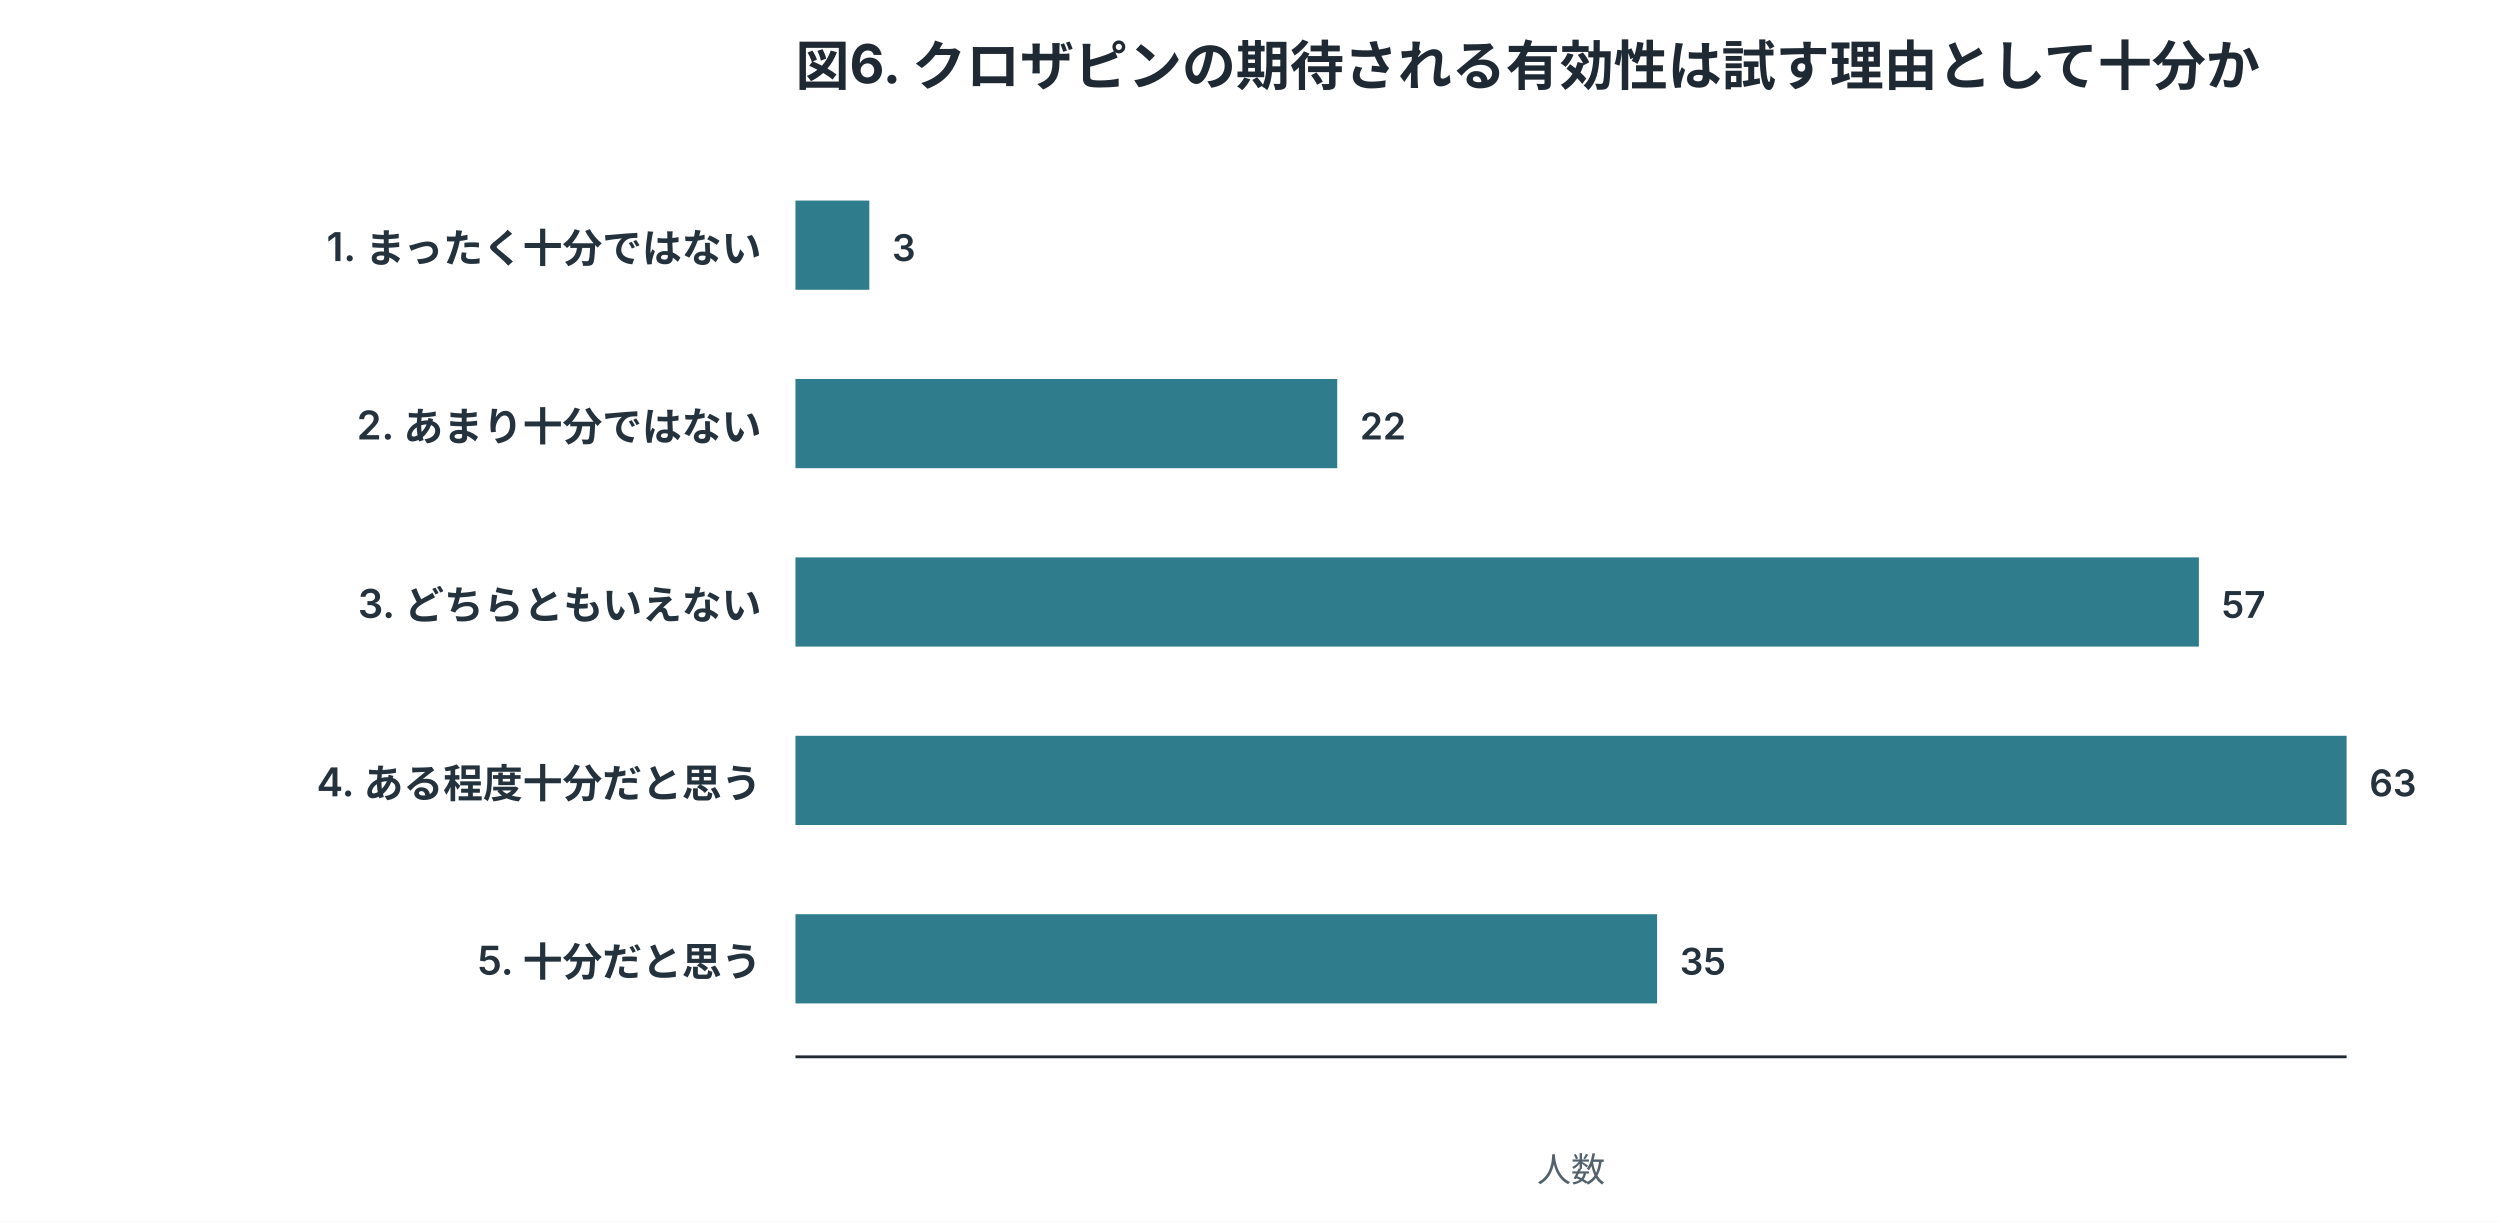
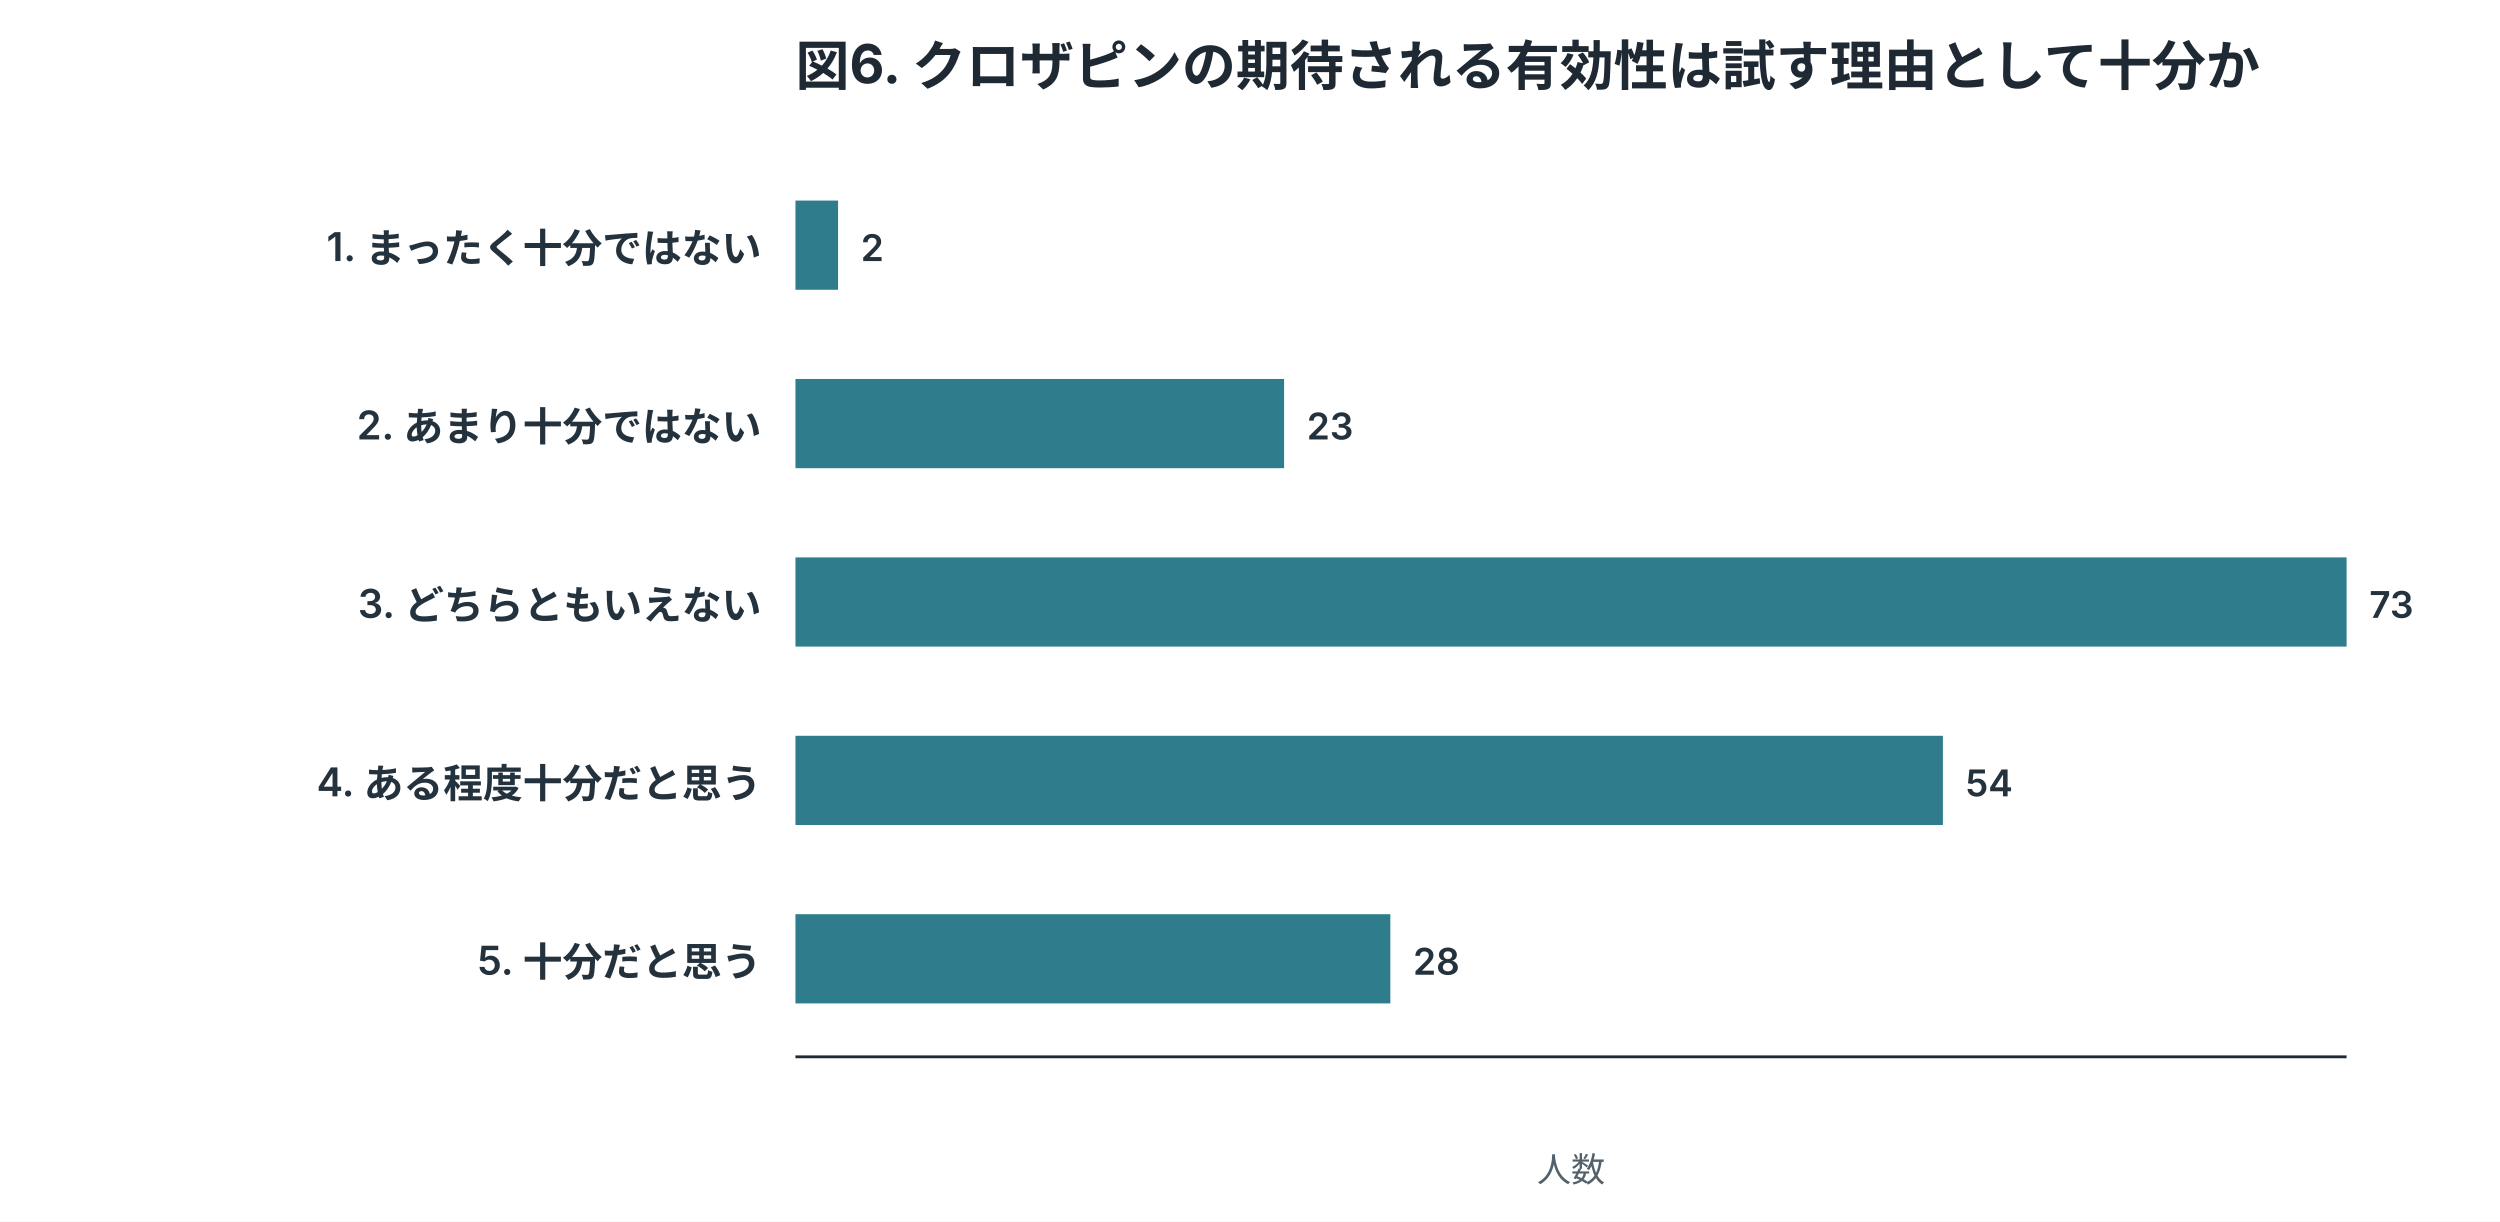
<svg xmlns="http://www.w3.org/2000/svg" width="880" height="430" viewBox="0 0 880 430" role="img">
  <style>
.title{font:700 19px -apple-system,BlinkMacSystemFont,"Segoe UI",sans-serif;fill:#1f2933}
.label{font:600 14px -apple-system,BlinkMacSystemFont,"Segoe UI",sans-serif;fill:#24323d}
.num{font:600 13px -apple-system,BlinkMacSystemFont,"Segoe UI",sans-serif;fill:#24323d}
.axis,.legend,.note{font:12px -apple-system,BlinkMacSystemFont,"Segoe UI",sans-serif;fill:#52616b}
.inside{font:700 13px -apple-system,BlinkMacSystemFont,"Segoe UI",sans-serif;fill:white}
.big{font:700 34px -apple-system,BlinkMacSystemFont,"Segoe UI",sans-serif;fill:#1f2933}
</style>
  <rect width="100%" height="100%" fill="white" />
  <text x="280" y="30" class="title">図6. クロザピンの期待される有効性は試す理由として十分か</text>
  <text x="268" y="91.9" text-anchor="end" class="label">1. まったく十分ではない</text>
-   <rect x="280" y="70.6" width="26.0" height="31.4" fill="#2f7d8c" />
-   <text x="314.0" y="91.9" class="num">3</text>
+   <rect x="280" y="70.6" width="15.0" height="31.4" fill="#2f7d8c" />
+   <text x="303.0" y="91.9" class="num">2</text>
  <text x="268" y="154.7" text-anchor="end" class="label">2. あまり十分ではない</text>
-   <rect x="280" y="133.4" width="190.7" height="31.4" fill="#2f7d8c" />
-   <text x="478.7" y="154.7" class="num">22</text>
+   <rect x="280" y="133.4" width="172.0" height="31.4" fill="#2f7d8c" />
+   <text x="460.0" y="154.7" class="num">23</text>
  <text x="268" y="217.5" text-anchor="end" class="label">3. どちらともいえない</text>
-   <rect x="280" y="196.2" width="494.0" height="31.4" fill="#2f7d8c" />
-   <text x="782.0" y="217.5" class="num">57</text>
+   <rect x="280" y="196.2" width="546.0" height="31.4" fill="#2f7d8c" />
+   <text x="834.0" y="217.5" class="num">73</text>
  <text x="268" y="280.3" text-anchor="end" class="label">4. ある程度十分だと思う</text>
-   <rect x="280" y="259.0" width="546.0" height="31.4" fill="#2f7d8c" />
-   <text x="834.0" y="280.3" class="num">63</text>
+   <rect x="280" y="259.0" width="403.9" height="31.4" fill="#2f7d8c" />
+   <text x="691.9" y="280.3" class="num">54</text>
  <text x="268" y="343.1" text-anchor="end" class="label">5. 十分だと思う</text>
-   <rect x="280" y="321.8" width="303.3" height="31.4" fill="#2f7d8c" />
-   <text x="591.3" y="343.1" class="num">35</text>
+   <rect x="280" y="321.8" width="209.4" height="31.4" fill="#2f7d8c" />
+   <text x="497.4" y="343.1" class="num">28</text>
  <line x1="280" y1="372" x2="826" y2="372" stroke="#1f2933" />
  <text x="553.0" y="416" text-anchor="middle" class="axis">人数</text>
</svg>
